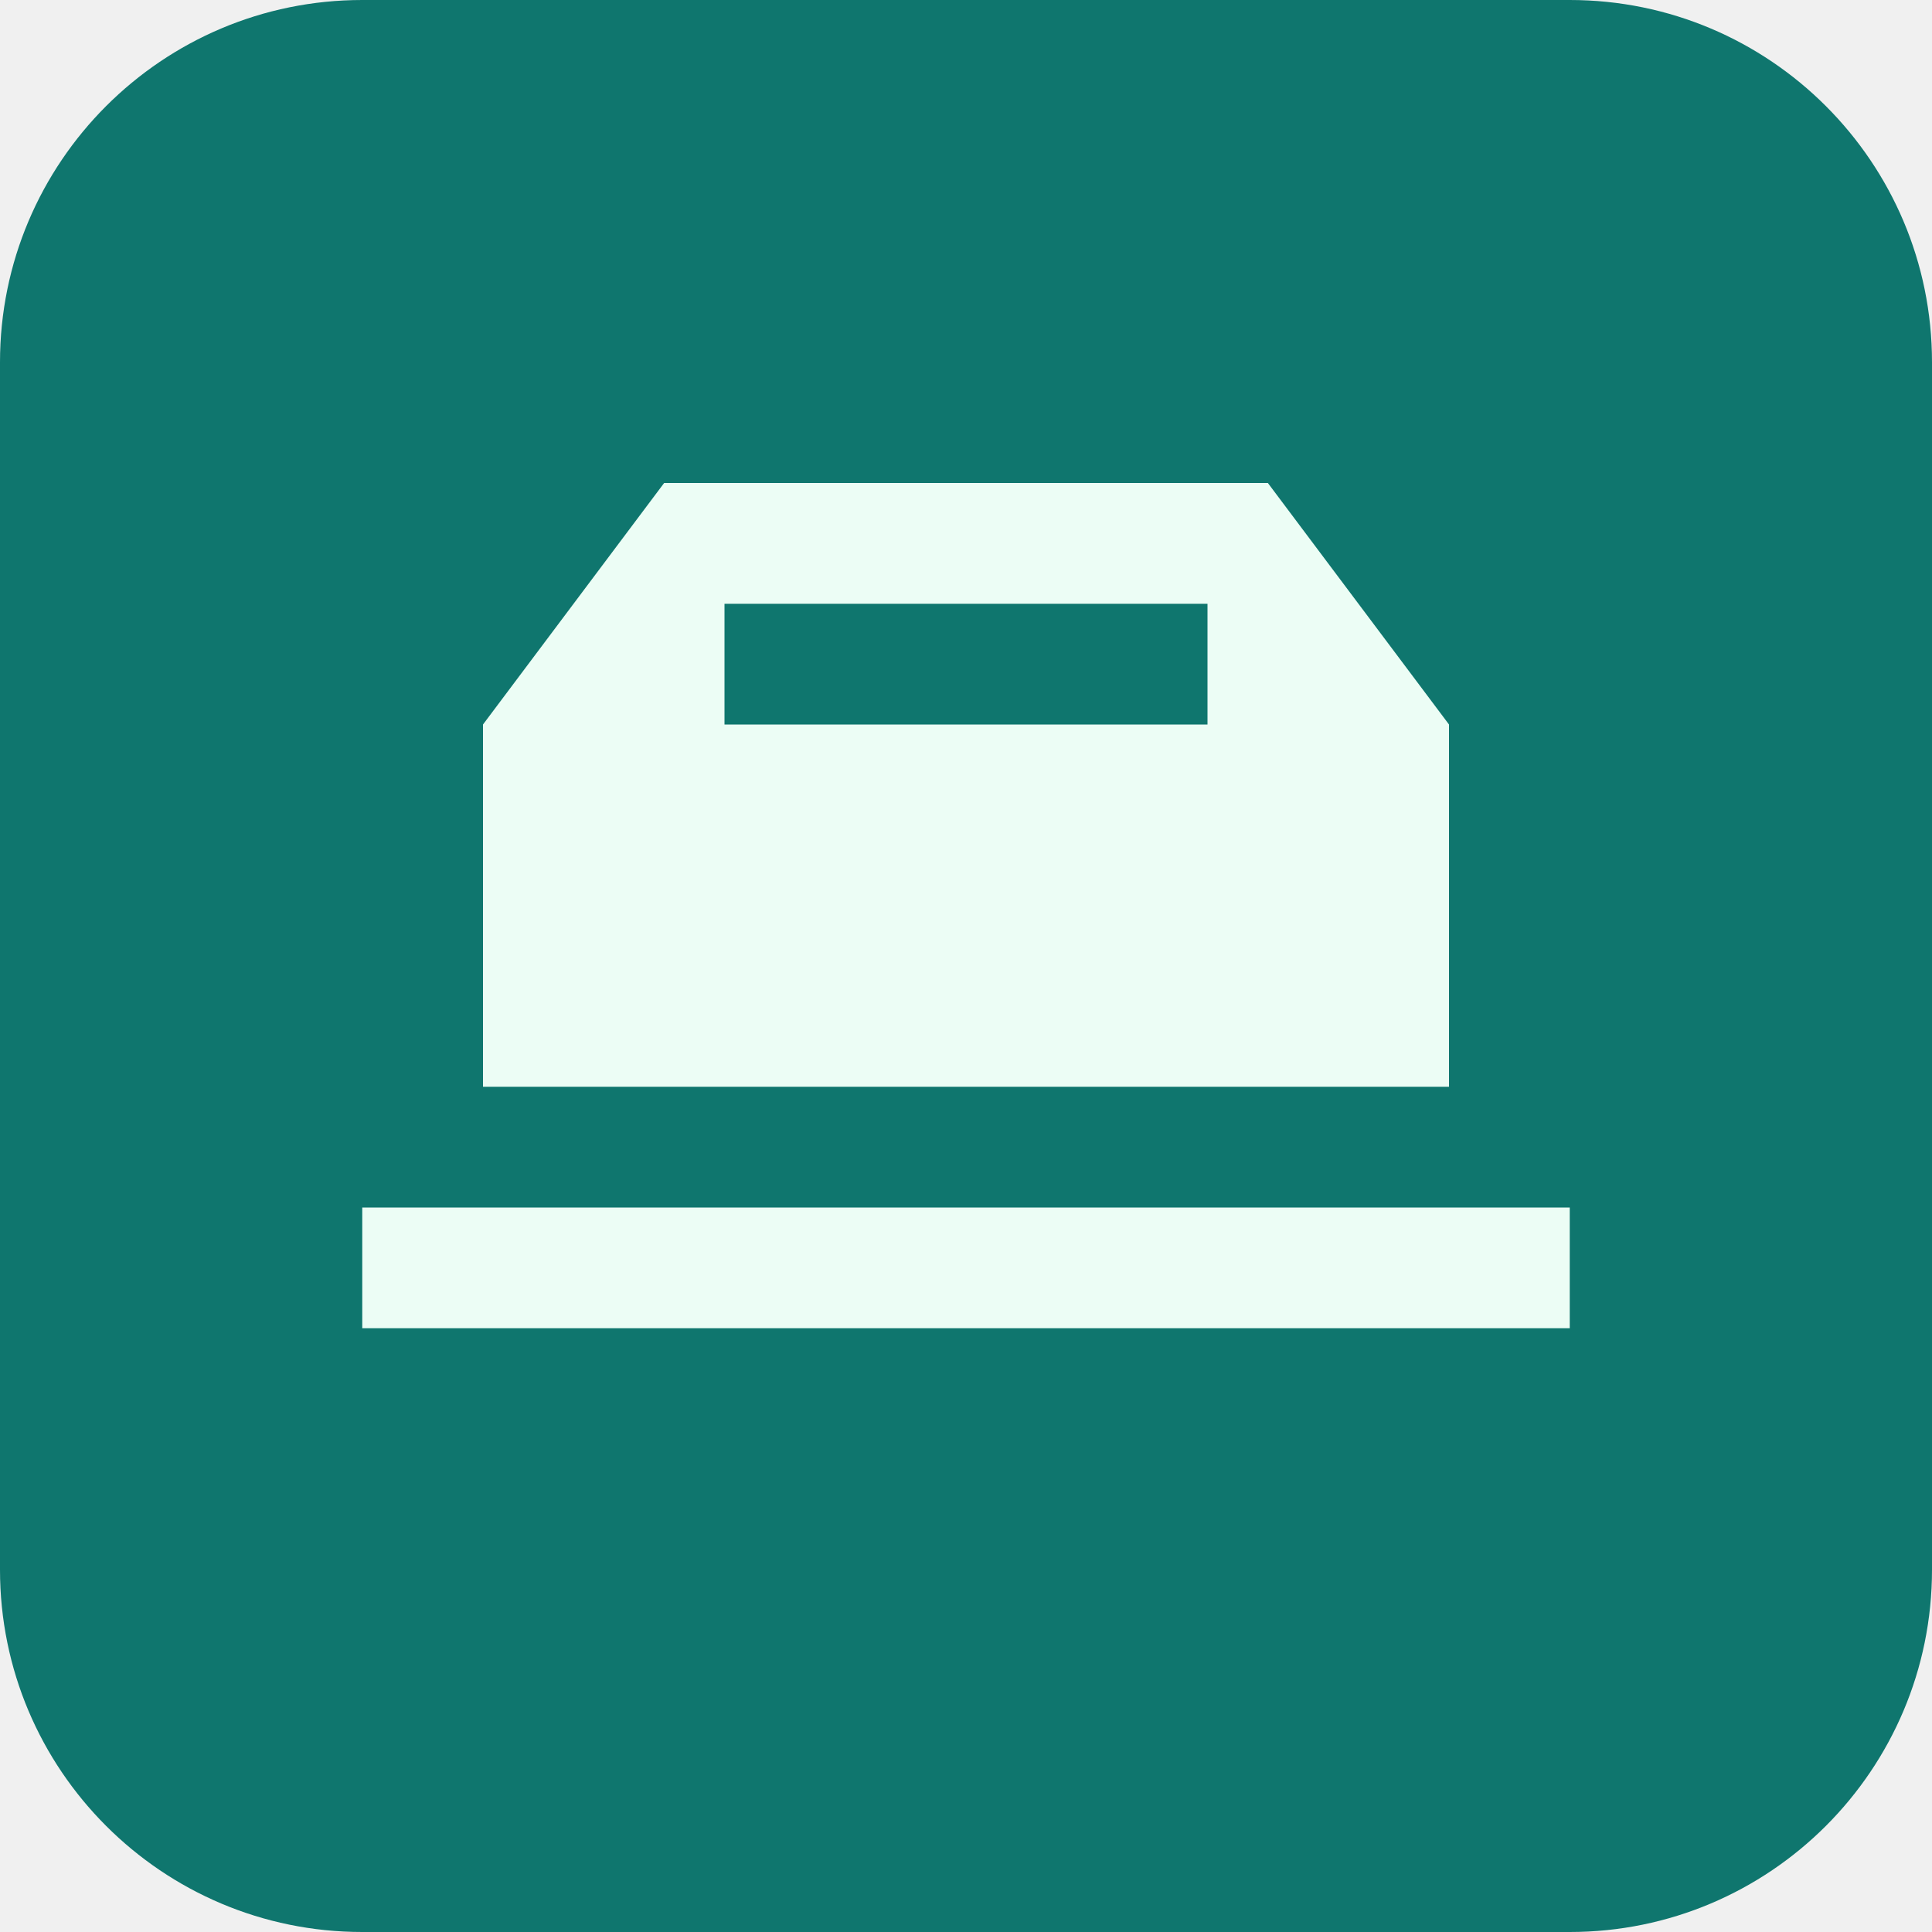
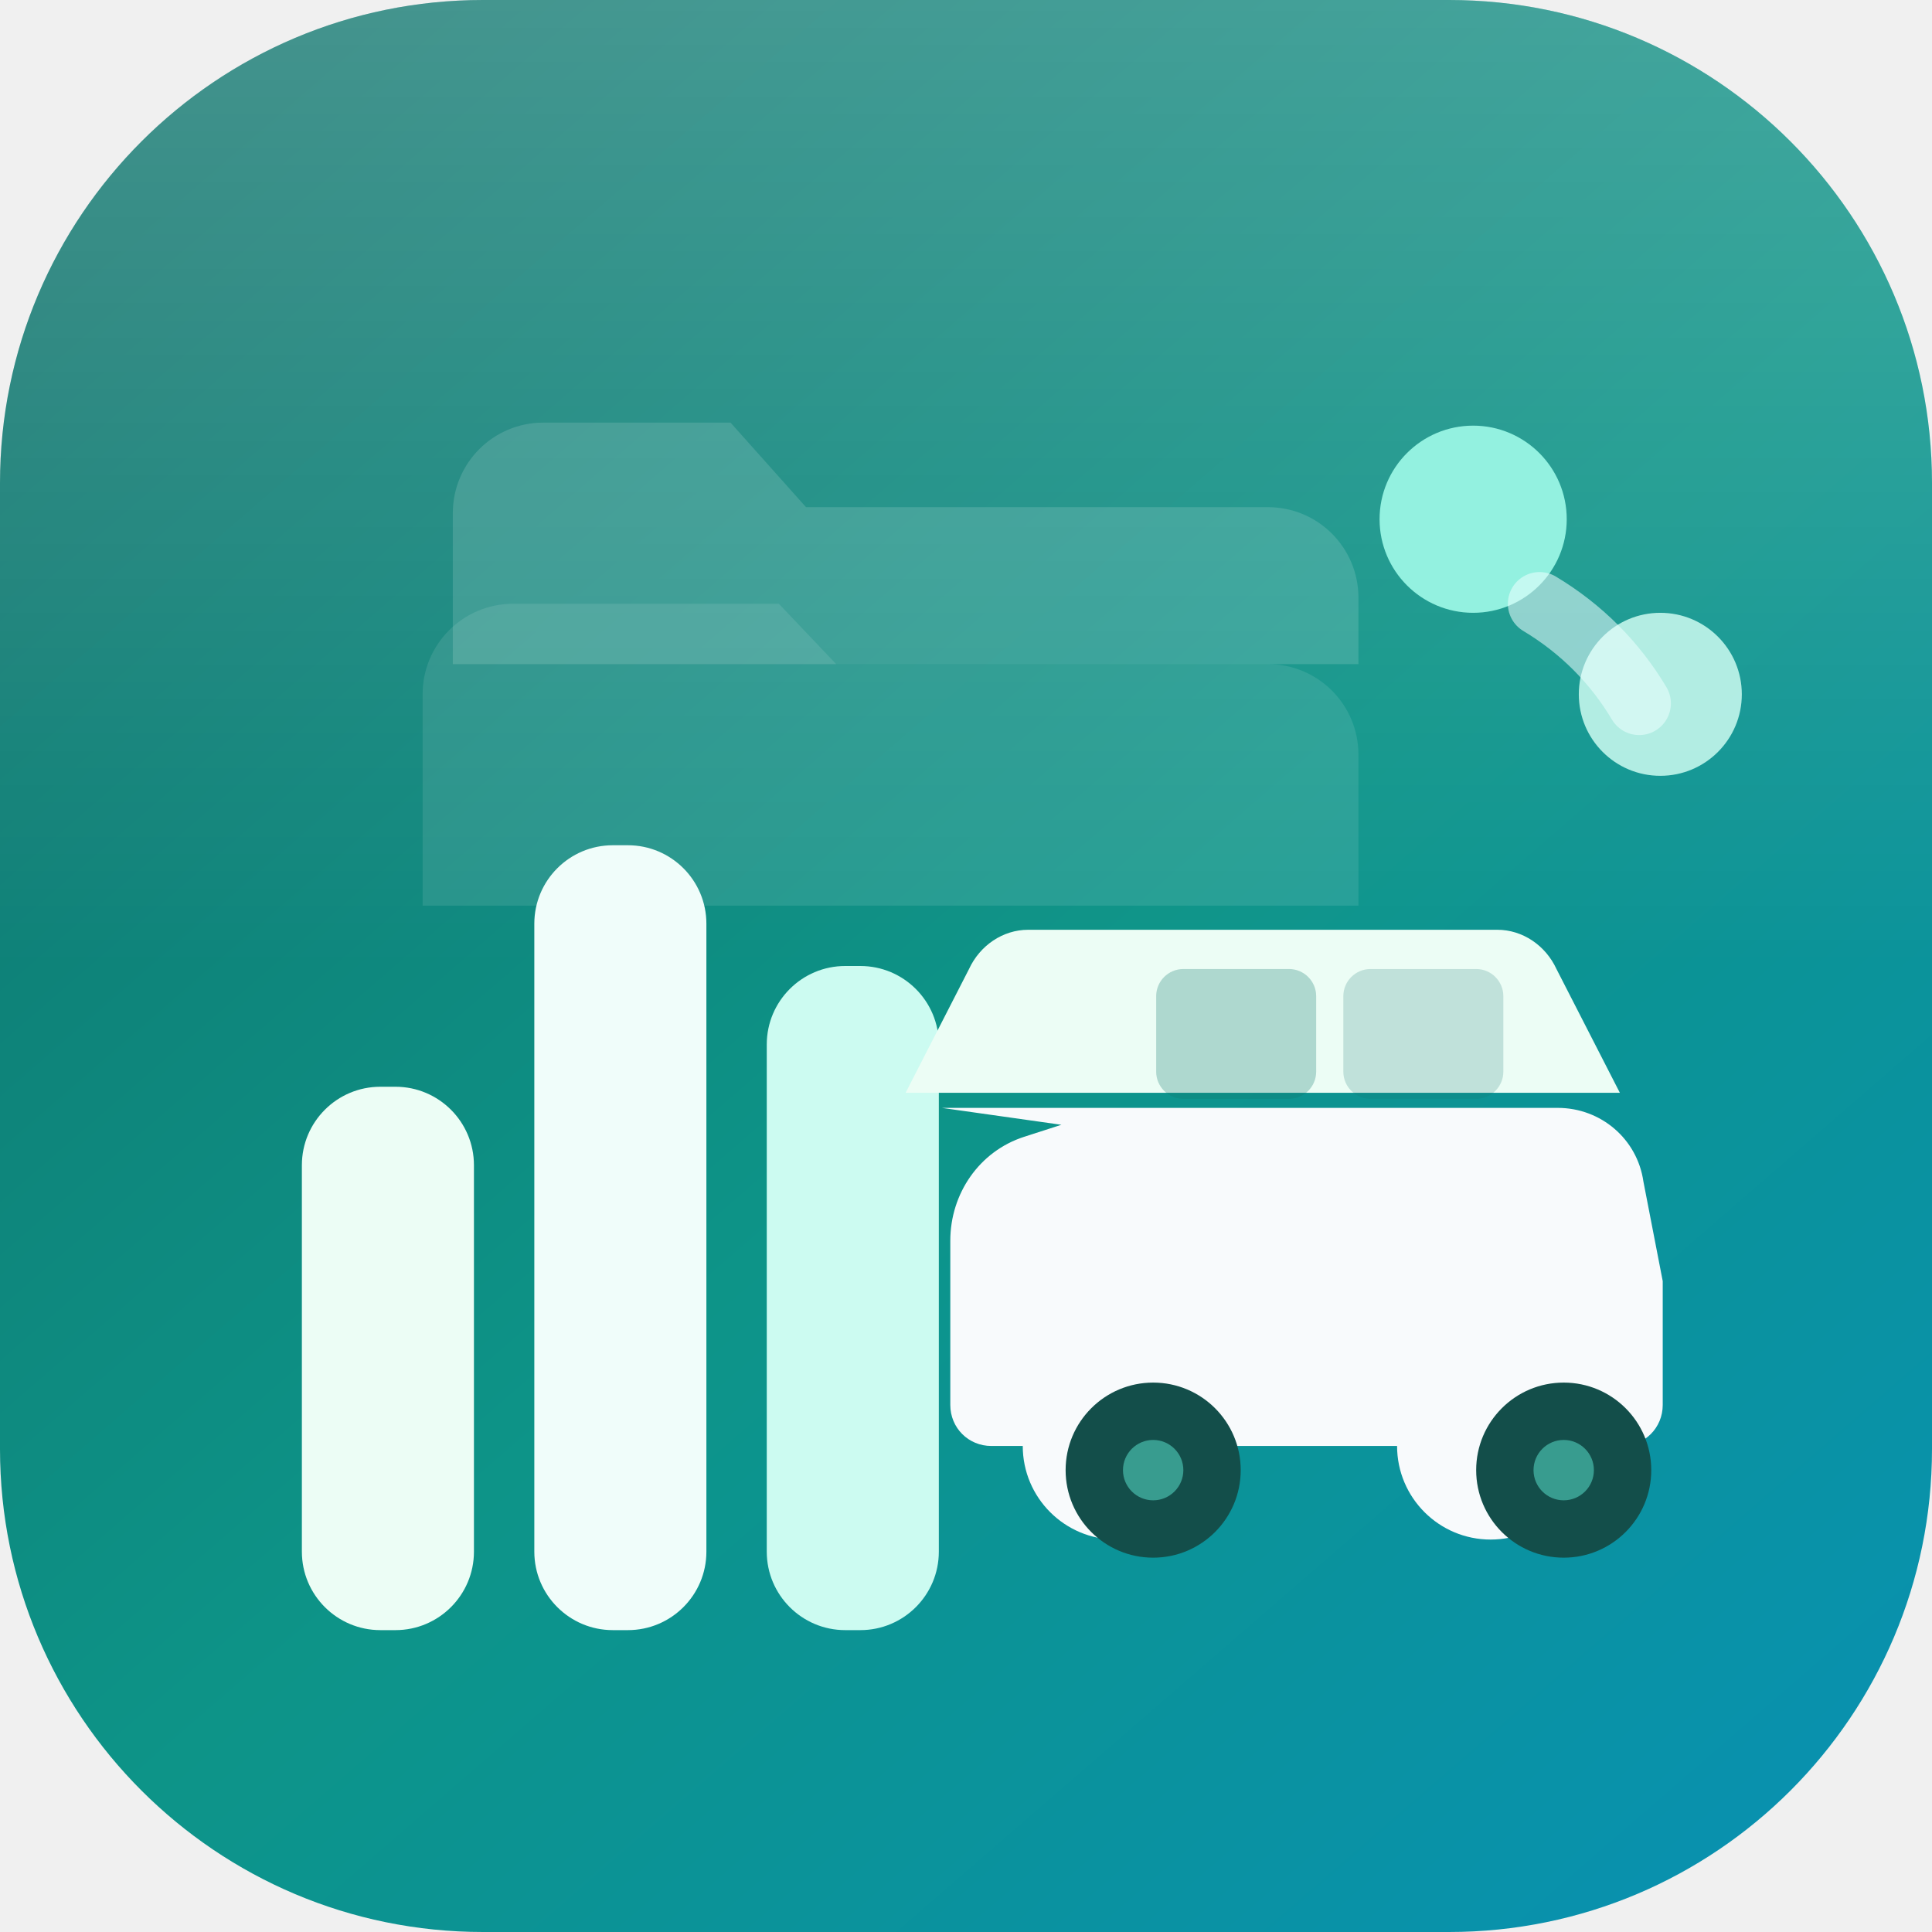
<svg xmlns="http://www.w3.org/2000/svg" viewBox="0 0 32 32" fill="none">
-   <rect width="32" height="32" rx="6" fill="#0f766e" />
-   <path fill="#ecfdf5" d="M6 20h20v2H6v-2zm2-8 3-4h10l3 4v6H8v-6zm4 0h8v-2h-8v2z" />
+   <defs>
+     <linearGradient id="mcb" x1="4" y1="2" x2="30" y2="32" gradientUnits="userSpaceOnUse">
+       <stop stop-color="#0f766e" />
+       <stop offset="0.5" stop-color="#0d9488" />
+       <stop offset="1" stop-color="#0891b2" />
+     </linearGradient>
+     <linearGradient id="mcb-hi" x1="16" y1="0" x2="16" y2="16" gradientUnits="userSpaceOnUse">
+       <stop stop-color="#ffffff" stop-opacity="0.22" />
+       <stop offset="1" stop-color="#ffffff" stop-opacity="0" />
+     </linearGradient>
+   </defs>
+   <rect width="32" height="32" rx="8" fill="url(#mcb)" />
+   <rect width="32" height="32" rx="8" fill="url(#mcb-hi)" />
+   <path d="M7.5 8.5C7.5 7.67 8.17 7 9 7h3.1l1.25 1.4H21c.83 0 1.5.67 1.5 1.5V11H7.5V8.5Z" fill="#ffffff" fill-opacity="0.14" />
+   <path d="M7 11.5c0-.83.67-1.5 1.5-1.5h4.4l.95 1H21c.83 0 1.5.67 1.5 1.5v2.5H7v-3.5Z" fill="#ffffff" fill-opacity="0.1" />
+   <rect x="5" y="18" width="2.85" height="9" rx="1.3" fill="#ecfdf5" />
+   <rect x="8.85" y="14" width="2.85" height="13" rx="1.3" fill="#f0fdfa" />
+   <rect x="12.7" y="16" width="2.85" height="11" rx="1.3" fill="#ccfbf1" />
+   <circle cx="24.4" cy="8.6" r="1.55" fill="#99f6e4" fill-opacity="0.95" />
+   <circle cx="27.5" cy="11.5" r="1.35" fill="#ccfbf1" fill-opacity="0.85" />
+   <path d="M25.5 10c.7.42 1.25.98 1.65 1.65" stroke="#ecfeff" stroke-opacity="0.55" stroke-width="1.05" stroke-linecap="round" />
+   <path fill="#f8fafc" d="M15.6 18.35h10.2c.72 0 1.32.52 1.42 1.22l.32 1.65v2.05c0 .38-.3.68-.68.68h-.62a1.55 1.55 0 0 1-3.1 0h-3.1a1.55 1.55 0 0 1-3.1 0h-.52c-.38 0-.68-.3-.68-.68v-2.72c0-.78.48-1.48 1.22-1.72l.62-.2Z" />
+   <path fill="#ecfdf5" d="M17 15.4h7.8c.42 0 .8.26.98.65l1.05 2.05H15l1.05-2.05c.18-.39.56-.65.98-.65Z" />
+   <rect x="19.15" y="16.05" width="2.65" height="2.15" rx="0.45" fill="#0f766e" fill-opacity="0.28" />
+   <rect x="22.25" y="16.05" width="2.65" height="2.15" rx="0.45" fill="#0f766e" fill-opacity="0.2" />
+   <circle cx="19.1" cy="24.35" r="1.45" fill="#134e4a" />
+   <circle cx="25.9" cy="24.35" r="1.45" fill="#134e4a" />
+   <circle cx="19.1" cy="24.35" r="0.5" fill="#5eead4" fill-opacity="0.5" />
+   <circle cx="25.9" cy="24.35" r="0.5" fill="#5eead4" fill-opacity="0.5" />
</svg>
